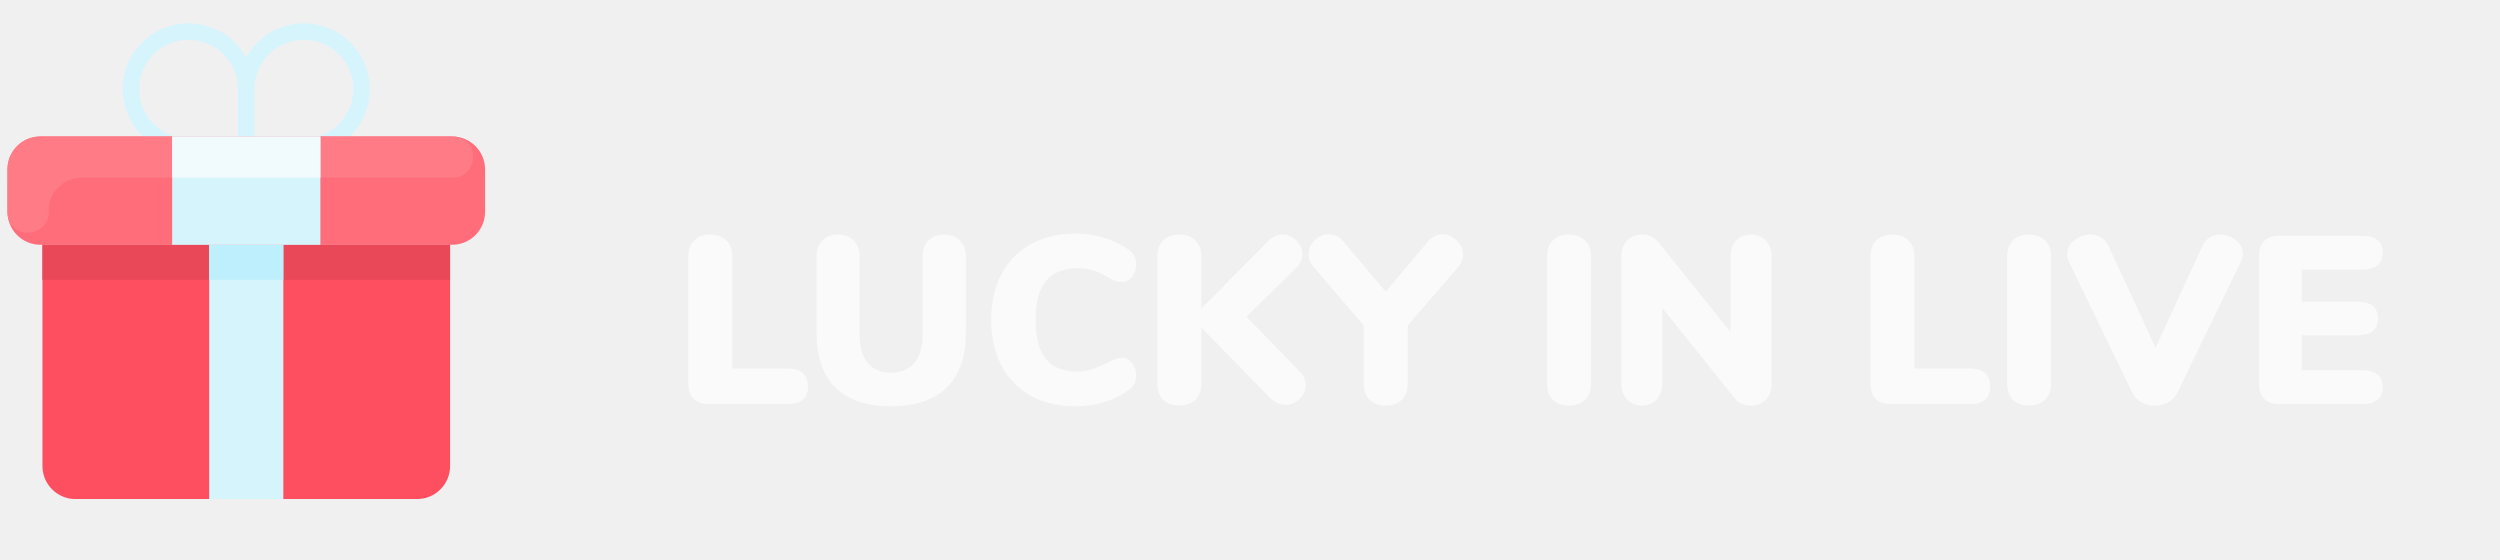
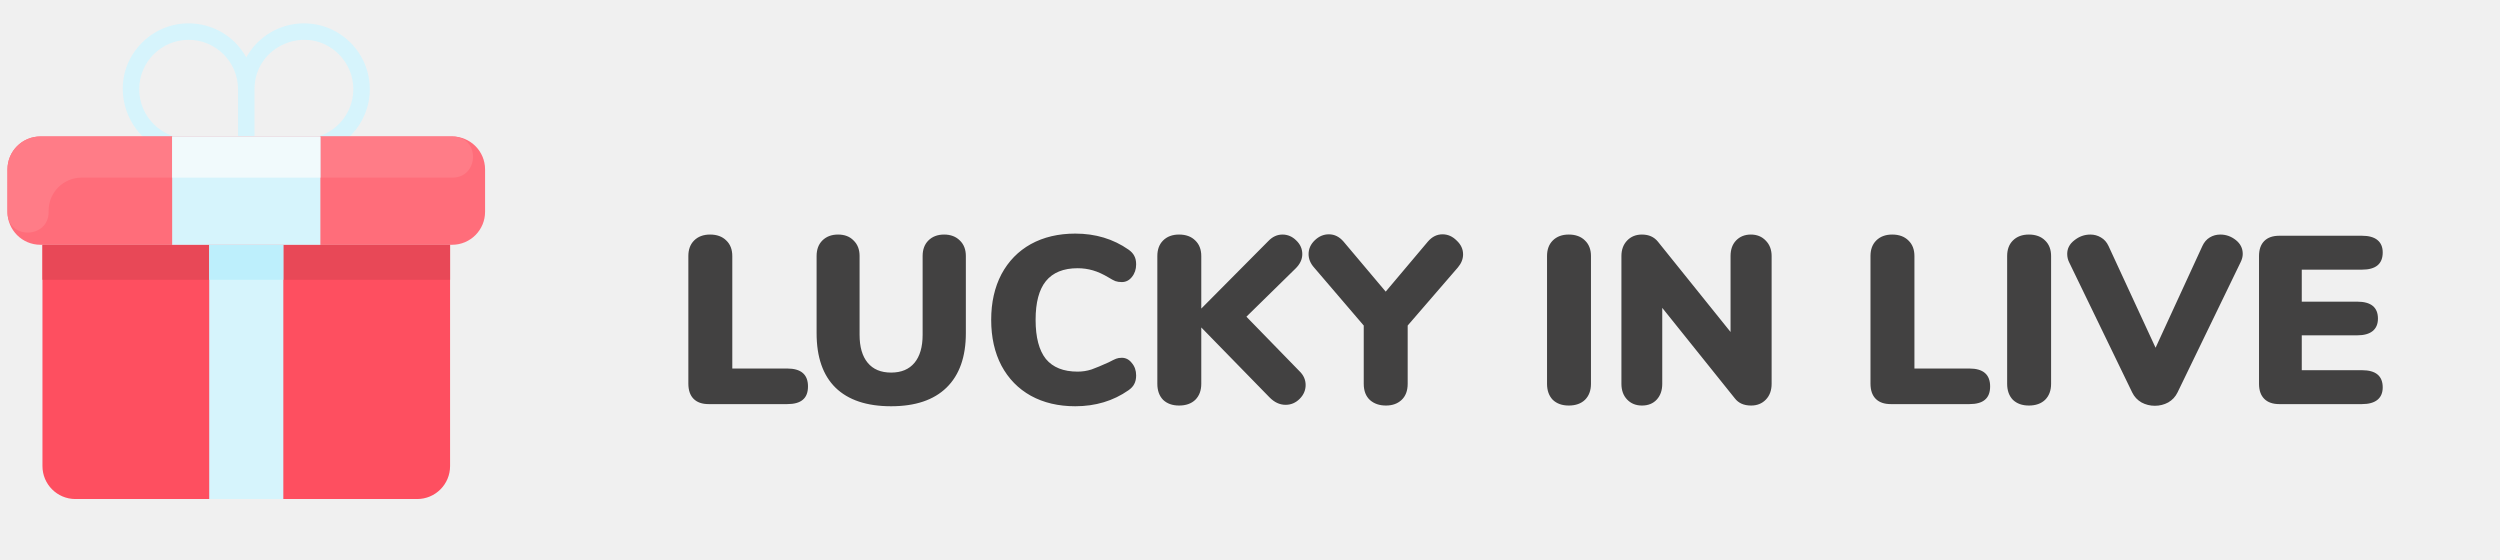
<svg xmlns="http://www.w3.org/2000/svg" width="335" height="75" viewBox="0 0 335 75" fill="none">
  <g clip-path="url(#clip0)">
    <g clip-path="url(#clip1)">
      <path d="M60.31 32.8V62.456C60.31 64.895 58.334 66.87 55.897 66.87H10.104C7.666 66.87 5.69 64.895 5.69 62.456V32.8H60.31Z" fill="#FE4F60" />
      <path d="M40.724 3.13C37.404 3.13 34.507 4.973 33 7.69C30.138 2.53 23.174 1.579 19.033 5.715C13.679 11.075 17.165 20.279 24.697 20.766C25.137 20.795 40.861 20.795 41.303 20.766C45.929 20.466 49.552 16.597 49.552 11.957C49.552 7.086 45.611 3.13 40.724 3.13V3.13ZM18.655 11.957C18.655 8.289 21.626 5.337 25.276 5.337C28.927 5.337 31.897 8.307 31.897 11.957V18.578H25.276C21.6 18.578 18.655 15.581 18.655 11.957ZM41.159 18.564C40.994 18.584 40.755 18.578 34.104 18.578V11.957C34.104 6.059 41.261 3.135 45.406 7.275C46.656 8.527 47.345 10.19 47.345 11.957C47.345 15.438 44.628 18.34 41.159 18.564V18.564Z" fill="#D6F4FC" />
      <path d="M65 22.699V28.386C65 30.825 63.023 32.8 60.586 32.8H5.414C2.977 32.8 1 30.825 1 28.386V22.699C1 20.261 2.977 18.286 5.414 18.286H60.586C63.023 18.286 65 20.261 65 22.699Z" fill="#FF6D7A" />
-       <path d="M60.622 23.803H10.931C8.494 23.803 6.517 25.778 6.517 28.217V28.403C6.517 31.956 1.17 32.144 1.005 28.595C0.998 28.446 1 28.844 1 22.699C1 20.261 2.977 18.286 5.414 18.286H60.586C64.401 18.286 64.221 23.803 60.622 23.803Z" fill="#FF7C87" />
+       <path d="M60.622 23.803H10.931C8.494 23.803 6.518 25.778 6.518 28.217V28.403C6.518 31.956 1.17 32.144 1.005 28.595C0.998 28.446 1 28.844 1 22.699C1 20.261 2.977 18.286 5.414 18.286H60.586C64.401 18.286 64.221 23.803 60.622 23.803Z" fill="#FF7C87" />
      <path d="M5.69 32.8H60.31V37.49H5.69V32.8Z" fill="#E84857" />
      <path d="M37.966 66.87H28.035C28.035 65.901 28.035 33.708 28.035 32.8H37.966V66.87Z" fill="#D6F4FC" />
      <path d="M28.035 32.8H37.966V37.49H28.035V32.8Z" fill="#BDEFFC" />
      <path d="M42.931 32.8C41.983 32.8 24.02 32.8 23.069 32.8C23.069 30.82 23.069 20.349 23.069 18.286H42.931V32.8Z" fill="#D6F4FC" />
      <path d="M42.931 18.286V23.803H23.069V18.286H42.931Z" fill="#F1FAFC" />
    </g>
-     <path d="M94.959 54.15C94.084 54.15 93.412 53.915 92.943 53.446C92.474 52.977 92.239 52.294 92.239 51.398V34.31C92.239 33.435 92.495 32.742 93.007 32.23C93.54 31.697 94.255 31.43 95.151 31.43C96.068 31.43 96.794 31.697 97.327 32.23C97.86 32.742 98.127 33.435 98.127 34.31V49.382H105.487C107.343 49.382 108.271 50.182 108.271 51.782C108.271 52.593 108.036 53.19 107.567 53.574C107.119 53.958 106.426 54.15 105.487 54.15H94.959ZM119.408 54.438C116.144 54.438 113.658 53.606 111.952 51.942C110.266 50.278 109.424 47.846 109.424 44.646V34.31C109.424 33.435 109.68 32.742 110.192 32.23C110.725 31.697 111.429 31.43 112.304 31.43C113.178 31.43 113.872 31.697 114.384 32.23C114.917 32.742 115.184 33.435 115.184 34.31V44.87C115.184 46.491 115.546 47.739 116.272 48.614C116.997 49.489 118.042 49.926 119.408 49.926C120.773 49.926 121.818 49.489 122.544 48.614C123.269 47.739 123.632 46.491 123.632 44.87V34.31C123.632 33.435 123.888 32.742 124.4 32.23C124.933 31.697 125.637 31.43 126.512 31.43C127.386 31.43 128.09 31.697 128.624 32.23C129.157 32.742 129.424 33.435 129.424 34.31V44.646C129.424 47.825 128.56 50.257 126.832 51.942C125.125 53.606 122.65 54.438 119.408 54.438ZM144.083 54.438C141.822 54.438 139.838 53.969 138.131 53.03C136.446 52.091 135.134 50.747 134.195 48.998C133.278 47.249 132.819 45.201 132.819 42.854C132.819 40.529 133.278 38.491 134.195 36.742C135.134 34.993 136.446 33.649 138.131 32.71C139.838 31.771 141.822 31.302 144.083 31.302C146.793 31.302 149.171 32.017 151.219 33.446C151.582 33.702 151.838 33.979 151.987 34.278C152.158 34.577 152.243 34.961 152.243 35.43C152.243 36.091 152.051 36.657 151.667 37.126C151.305 37.574 150.857 37.798 150.323 37.798C150.003 37.798 149.715 37.755 149.459 37.67C149.203 37.563 148.905 37.403 148.563 37.19C147.817 36.742 147.113 36.422 146.451 36.23C145.79 36.038 145.107 35.942 144.403 35.942C142.505 35.942 141.086 36.518 140.147 37.67C139.23 38.801 138.771 40.529 138.771 42.854C138.771 45.201 139.23 46.95 140.147 48.102C141.086 49.233 142.505 49.798 144.403 49.798C145.043 49.798 145.662 49.702 146.259 49.51C146.857 49.297 147.625 48.977 148.563 48.55C149.011 48.315 149.342 48.155 149.555 48.07C149.769 47.985 150.025 47.942 150.323 47.942C150.857 47.942 151.305 48.177 151.667 48.646C152.051 49.094 152.243 49.649 152.243 50.31C152.243 50.758 152.158 51.142 151.987 51.462C151.838 51.761 151.582 52.038 151.219 52.294C149.171 53.723 146.793 54.438 144.083 54.438ZM174.123 49.734C174.678 50.267 174.955 50.886 174.955 51.59C174.955 52.294 174.688 52.913 174.155 53.446C173.622 53.979 172.992 54.246 172.267 54.246C171.478 54.246 170.752 53.905 170.091 53.222L160.971 43.878V51.43C160.971 52.326 160.704 53.041 160.171 53.574C159.638 54.086 158.912 54.342 157.995 54.342C157.099 54.342 156.384 54.086 155.851 53.574C155.339 53.041 155.083 52.326 155.083 51.43V34.31C155.083 33.435 155.339 32.742 155.851 32.23C156.384 31.697 157.099 31.43 157.995 31.43C158.912 31.43 159.638 31.697 160.171 32.23C160.704 32.742 160.971 33.435 160.971 34.31V41.35L169.963 32.294C170.518 31.718 171.147 31.43 171.851 31.43C172.555 31.43 173.174 31.697 173.707 32.23C174.24 32.742 174.507 33.35 174.507 34.054C174.507 34.758 174.198 35.409 173.579 36.006L167.019 42.438L174.123 49.734ZM191.349 32.358C191.904 31.718 192.554 31.398 193.301 31.398C194.005 31.398 194.634 31.675 195.189 32.23C195.765 32.763 196.053 33.382 196.053 34.086C196.053 34.705 195.818 35.291 195.349 35.846L188.629 43.622V51.43C188.629 52.369 188.352 53.094 187.797 53.606C187.264 54.097 186.57 54.342 185.717 54.342C184.842 54.342 184.128 54.097 183.573 53.606C183.018 53.094 182.741 52.369 182.741 51.43V43.622L176.085 35.846C175.594 35.291 175.349 34.694 175.349 34.054C175.349 33.35 175.626 32.731 176.181 32.198C176.736 31.665 177.365 31.398 178.069 31.398C178.816 31.398 179.466 31.718 180.021 32.358L185.685 39.078L191.349 32.358ZM210.214 54.342C209.318 54.342 208.603 54.086 208.07 53.574C207.558 53.041 207.302 52.326 207.302 51.43V34.31C207.302 33.435 207.558 32.742 208.07 32.23C208.603 31.697 209.318 31.43 210.214 31.43C211.131 31.43 211.856 31.697 212.39 32.23C212.923 32.742 213.19 33.435 213.19 34.31V51.43C213.19 52.326 212.923 53.041 212.39 53.574C211.856 54.086 211.131 54.342 210.214 54.342ZM234.614 31.43C235.425 31.43 236.086 31.697 236.598 32.23C237.132 32.763 237.398 33.457 237.398 34.31V51.43C237.398 52.305 237.142 53.009 236.63 53.542C236.118 54.075 235.457 54.342 234.646 54.342C233.686 54.342 232.961 54.022 232.47 53.382L222.742 41.254V51.43C222.742 52.305 222.497 53.009 222.006 53.542C221.516 54.075 220.854 54.342 220.022 54.342C219.212 54.342 218.55 54.075 218.038 53.542C217.526 53.009 217.27 52.305 217.27 51.43V34.31C217.27 33.457 217.526 32.763 218.038 32.23C218.55 31.697 219.212 31.43 220.022 31.43C220.94 31.43 221.654 31.75 222.166 32.39L231.894 44.486V34.31C231.894 33.435 232.14 32.742 232.63 32.23C233.142 31.697 233.804 31.43 234.614 31.43ZM253.365 54.15C252.491 54.15 251.819 53.915 251.349 53.446C250.88 52.977 250.645 52.294 250.645 51.398V34.31C250.645 33.435 250.901 32.742 251.413 32.23C251.947 31.697 252.661 31.43 253.557 31.43C254.475 31.43 255.2 31.697 255.733 32.23C256.267 32.742 256.533 33.435 256.533 34.31V49.382H263.893C265.749 49.382 266.677 50.182 266.677 51.782C266.677 52.593 266.443 53.19 265.973 53.574C265.525 53.958 264.832 54.15 263.893 54.15H253.365ZM271.87 54.342C270.974 54.342 270.259 54.086 269.726 53.574C269.214 53.041 268.958 52.326 268.958 51.43V34.31C268.958 33.435 269.214 32.742 269.726 32.23C270.259 31.697 270.974 31.43 271.87 31.43C272.787 31.43 273.513 31.697 274.046 32.23C274.579 32.742 274.846 33.435 274.846 34.31V51.43C274.846 52.326 274.579 53.041 274.046 53.574C273.513 54.086 272.787 54.342 271.87 54.342ZM295.119 32.966C295.353 32.454 295.684 32.07 296.111 31.814C296.537 31.558 297.007 31.43 297.519 31.43C298.287 31.43 298.98 31.675 299.599 32.166C300.217 32.657 300.527 33.275 300.527 34.022C300.527 34.385 300.431 34.758 300.239 35.142L291.791 52.582C291.513 53.158 291.097 53.606 290.543 53.926C289.988 54.225 289.391 54.374 288.751 54.374C288.111 54.374 287.513 54.225 286.959 53.926C286.404 53.606 285.988 53.158 285.711 52.582L277.263 35.142C277.092 34.801 277.007 34.427 277.007 34.022C277.007 33.297 277.327 32.689 277.967 32.198C278.607 31.686 279.321 31.43 280.111 31.43C280.623 31.43 281.092 31.558 281.519 31.814C281.967 32.07 282.308 32.454 282.543 32.966L288.847 46.598L295.119 32.966ZM305.428 54.15C304.553 54.15 303.881 53.915 303.412 53.446C302.943 52.977 302.708 52.305 302.708 51.43V34.31C302.708 33.435 302.943 32.763 303.412 32.294C303.881 31.825 304.553 31.59 305.428 31.59H316.5C317.417 31.59 318.111 31.782 318.58 32.166C319.049 32.55 319.284 33.105 319.284 33.83C319.284 35.366 318.356 36.134 316.5 36.134H308.436V40.422H315.86C317.716 40.422 318.644 41.179 318.644 42.694C318.644 43.419 318.409 43.974 317.94 44.358C317.471 44.742 316.777 44.934 315.86 44.934H308.436V49.606H316.5C318.356 49.606 319.284 50.374 319.284 51.91C319.284 52.635 319.049 53.19 318.58 53.574C318.111 53.958 317.417 54.15 316.5 54.15H305.428Z" fill="#FAFAFA" />
+     <path d="M94.959 54.15C94.084 54.15 93.412 53.915 92.943 53.446C92.474 52.977 92.239 52.294 92.239 51.398V34.31C92.239 33.435 92.495 32.742 93.007 32.23C93.54 31.697 94.255 31.43 95.151 31.43C96.068 31.43 96.794 31.697 97.327 32.23C97.86 32.742 98.127 33.435 98.127 34.31V49.382H105.487C107.343 49.382 108.271 50.182 108.271 51.782C108.271 52.593 108.036 53.19 107.567 53.574C107.119 53.958 106.426 54.15 105.487 54.15H94.959ZM119.408 54.438C116.144 54.438 113.658 53.606 111.952 51.942C110.266 50.278 109.424 47.846 109.424 44.646V34.31C109.424 33.435 109.68 32.742 110.192 32.23C110.725 31.697 111.429 31.43 112.304 31.43C113.178 31.43 113.872 31.697 114.384 32.23C114.917 32.742 115.184 33.435 115.184 34.31V44.87C115.184 46.491 115.546 47.739 116.272 48.614C116.997 49.489 118.042 49.926 119.408 49.926C120.773 49.926 121.818 49.489 122.544 48.614C123.269 47.739 123.632 46.491 123.632 44.87V34.31C123.632 33.435 123.888 32.742 124.4 32.23C124.933 31.697 125.637 31.43 126.512 31.43C127.386 31.43 128.09 31.697 128.624 32.23C129.157 32.742 129.424 33.435 129.424 34.31V44.646C129.424 47.825 128.56 50.257 126.832 51.942C125.125 53.606 122.65 54.438 119.408 54.438ZM144.083 54.438C141.822 54.438 139.838 53.969 138.131 53.03C136.446 52.091 135.134 50.747 134.195 48.998C133.278 47.249 132.819 45.201 132.819 42.854C132.819 40.529 133.278 38.491 134.195 36.742C135.134 34.993 136.446 33.649 138.131 32.71C139.838 31.771 141.822 31.302 144.083 31.302C146.793 31.302 149.171 32.017 151.219 33.446C151.582 33.702 151.838 33.979 151.987 34.278C152.158 34.577 152.243 34.961 152.243 35.43C152.243 36.091 152.051 36.657 151.667 37.126C151.305 37.574 150.857 37.798 150.323 37.798C150.003 37.798 149.715 37.755 149.459 37.67C149.203 37.563 148.905 37.403 148.563 37.19C147.817 36.742 147.113 36.422 146.451 36.23C145.79 36.038 145.107 35.942 144.403 35.942C142.505 35.942 141.086 36.518 140.147 37.67C139.23 38.801 138.771 40.529 138.771 42.854C138.771 45.201 139.23 46.95 140.147 48.102C141.086 49.233 142.505 49.798 144.403 49.798C145.043 49.798 145.662 49.702 146.259 49.51C146.857 49.297 147.625 48.977 148.563 48.55C149.011 48.315 149.342 48.155 149.555 48.07C149.769 47.985 150.025 47.942 150.323 47.942C150.857 47.942 151.305 48.177 151.667 48.646C152.051 49.094 152.243 49.649 152.243 50.31C152.243 50.758 152.158 51.142 151.987 51.462C151.838 51.761 151.582 52.038 151.219 52.294C149.171 53.723 146.793 54.438 144.083 54.438ZM174.123 49.734C174.678 50.267 174.955 50.886 174.955 51.59C174.955 52.294 174.688 52.913 174.155 53.446C173.622 53.979 172.992 54.246 172.267 54.246C171.478 54.246 170.752 53.905 170.091 53.222L160.971 43.878V51.43C160.971 52.326 160.704 53.041 160.171 53.574C159.638 54.086 158.912 54.342 157.995 54.342C157.099 54.342 156.384 54.086 155.851 53.574C155.339 53.041 155.083 52.326 155.083 51.43V34.31C155.083 33.435 155.339 32.742 155.851 32.23C156.384 31.697 157.099 31.43 157.995 31.43C158.912 31.43 159.638 31.697 160.171 32.23C160.704 32.742 160.971 33.435 160.971 34.31V41.35L169.963 32.294C170.518 31.718 171.147 31.43 171.851 31.43C172.555 31.43 173.174 31.697 173.707 32.23C174.24 32.742 174.507 33.35 174.507 34.054C174.507 34.758 174.198 35.409 173.579 36.006L167.019 42.438L174.123 49.734ZM191.349 32.358C191.904 31.718 192.554 31.398 193.301 31.398C194.005 31.398 194.634 31.675 195.189 32.23C195.765 32.763 196.053 33.382 196.053 34.086C196.053 34.705 195.818 35.291 195.349 35.846L188.629 43.622V51.43C188.629 52.369 188.352 53.094 187.797 53.606C187.264 54.097 186.57 54.342 185.717 54.342C184.842 54.342 184.128 54.097 183.573 53.606C183.018 53.094 182.741 52.369 182.741 51.43V43.622L176.085 35.846C175.594 35.291 175.349 34.694 175.349 34.054C175.349 33.35 175.626 32.731 176.181 32.198C176.736 31.665 177.365 31.398 178.069 31.398C178.816 31.398 179.466 31.718 180.021 32.358L185.685 39.078L191.349 32.358ZM210.214 54.342C209.318 54.342 208.603 54.086 208.07 53.574C207.558 53.041 207.302 52.326 207.302 51.43V34.31C207.302 33.435 207.558 32.742 208.07 32.23C208.603 31.697 209.318 31.43 210.214 31.43C211.131 31.43 211.856 31.697 212.39 32.23C212.923 32.742 213.19 33.435 213.19 34.31V51.43C213.19 52.326 212.923 53.041 212.39 53.574C211.856 54.086 211.131 54.342 210.214 54.342ZM234.614 31.43C235.425 31.43 236.086 31.697 236.598 32.23C237.132 32.763 237.398 33.457 237.398 34.31V51.43C237.398 52.305 237.142 53.009 236.63 53.542C236.118 54.075 235.457 54.342 234.646 54.342C233.686 54.342 232.961 54.022 232.47 53.382L222.742 41.254V51.43C222.742 52.305 222.497 53.009 222.006 53.542C221.516 54.075 220.854 54.342 220.022 54.342C219.212 54.342 218.55 54.075 218.038 53.542C217.526 53.009 217.27 52.305 217.27 51.43V34.31C217.27 33.457 217.526 32.763 218.038 32.23C218.55 31.697 219.212 31.43 220.022 31.43C220.94 31.43 221.654 31.75 222.166 32.39L231.894 44.486V34.31C231.894 33.435 232.14 32.742 232.63 32.23C233.142 31.697 233.804 31.43 234.614 31.43ZM253.365 54.15C252.491 54.15 251.819 53.915 251.349 53.446C250.88 52.977 250.645 52.294 250.645 51.398V34.31C250.645 33.435 250.901 32.742 251.413 32.23C251.947 31.697 252.661 31.43 253.557 31.43C254.475 31.43 255.2 31.697 255.733 32.23C256.267 32.742 256.533 33.435 256.533 34.31V49.382H263.893C265.749 49.382 266.677 50.182 266.677 51.782C266.677 52.593 266.443 53.19 265.973 53.574C265.525 53.958 264.832 54.15 263.893 54.15H253.365ZM271.87 54.342C270.974 54.342 270.259 54.086 269.726 53.574C269.214 53.041 268.958 52.326 268.958 51.43V34.31C268.958 33.435 269.214 32.742 269.726 32.23C270.259 31.697 270.974 31.43 271.87 31.43C272.787 31.43 273.513 31.697 274.046 32.23C274.579 32.742 274.846 33.435 274.846 34.31V51.43C274.846 52.326 274.579 53.041 274.046 53.574C273.513 54.086 272.787 54.342 271.87 54.342ZM295.119 32.966C295.353 32.454 295.684 32.07 296.111 31.814C296.537 31.558 297.007 31.43 297.519 31.43C298.287 31.43 298.98 31.675 299.599 32.166C300.217 32.657 300.527 33.275 300.527 34.022C300.527 34.385 300.431 34.758 300.239 35.142L291.791 52.582C291.513 53.158 291.097 53.606 290.543 53.926C289.988 54.225 289.391 54.374 288.751 54.374C288.111 54.374 287.513 54.225 286.959 53.926C286.404 53.606 285.988 53.158 285.711 52.582L277.263 35.142C277.092 34.801 277.007 34.427 277.007 34.022C277.007 33.297 277.327 32.689 277.967 32.198C278.607 31.686 279.321 31.43 280.111 31.43C280.623 31.43 281.092 31.558 281.519 31.814C281.967 32.07 282.308 32.454 282.543 32.966L288.847 46.598L295.119 32.966ZM305.428 54.15C304.553 54.15 303.881 53.915 303.412 53.446C302.943 52.977 302.708 52.305 302.708 51.43V34.31C302.708 33.435 302.943 32.763 303.412 32.294C303.881 31.825 304.553 31.59 305.428 31.59H316.5C317.417 31.59 318.111 31.782 318.58 32.166C319.049 32.55 319.284 33.105 319.284 33.83C319.284 35.366 318.356 36.134 316.5 36.134H308.436V40.422H315.86C317.716 40.422 318.644 41.179 318.644 42.694C318.644 43.419 318.409 43.974 317.94 44.358C317.471 44.742 316.777 44.934 315.86 44.934H308.436V49.606H316.5C318.356 49.606 319.284 50.374 319.284 51.91C319.284 52.635 319.049 53.19 318.58 53.574C318.111 53.958 317.417 54.15 316.5 54.15H305.428Z" fill="#424141" />
  </g>
  <defs>
    <clipPath id="clip0">
      <rect width="335" height="75" fill="white" />
    </clipPath>
    <clipPath id="clip1">
      <rect width="64" height="64" fill="white" transform="translate(1 3)" />
    </clipPath>
  </defs>
</svg>
